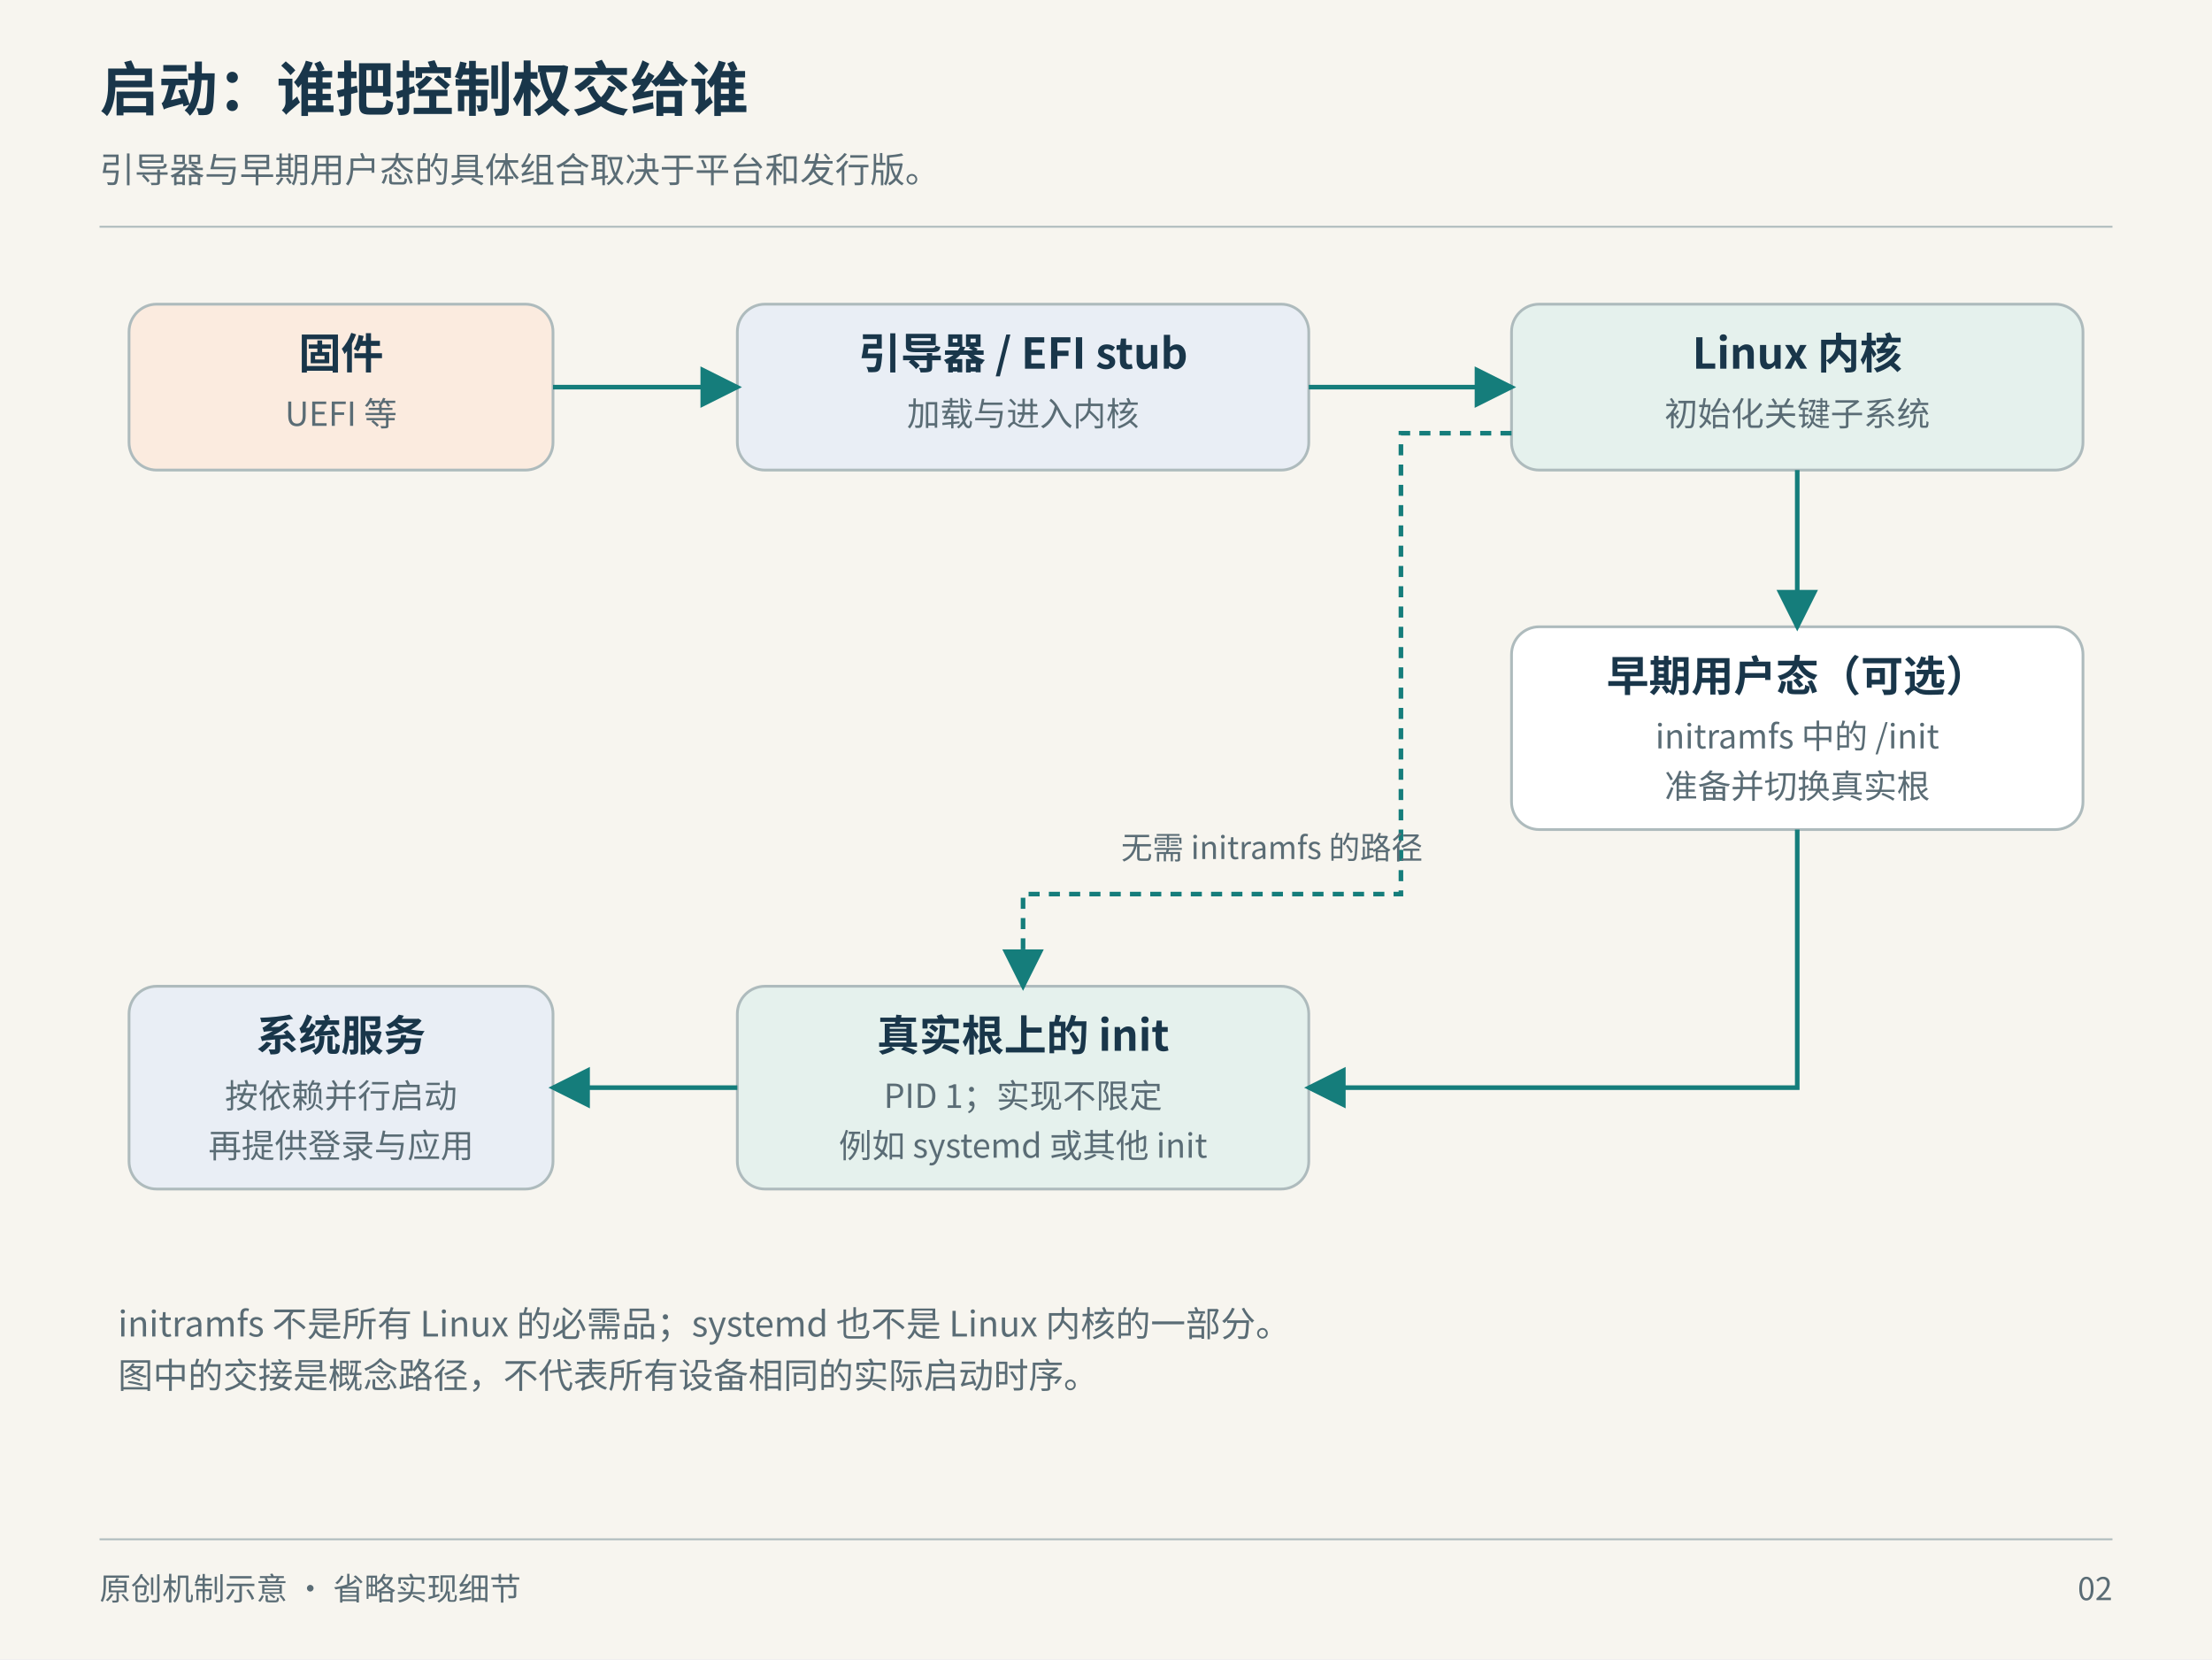
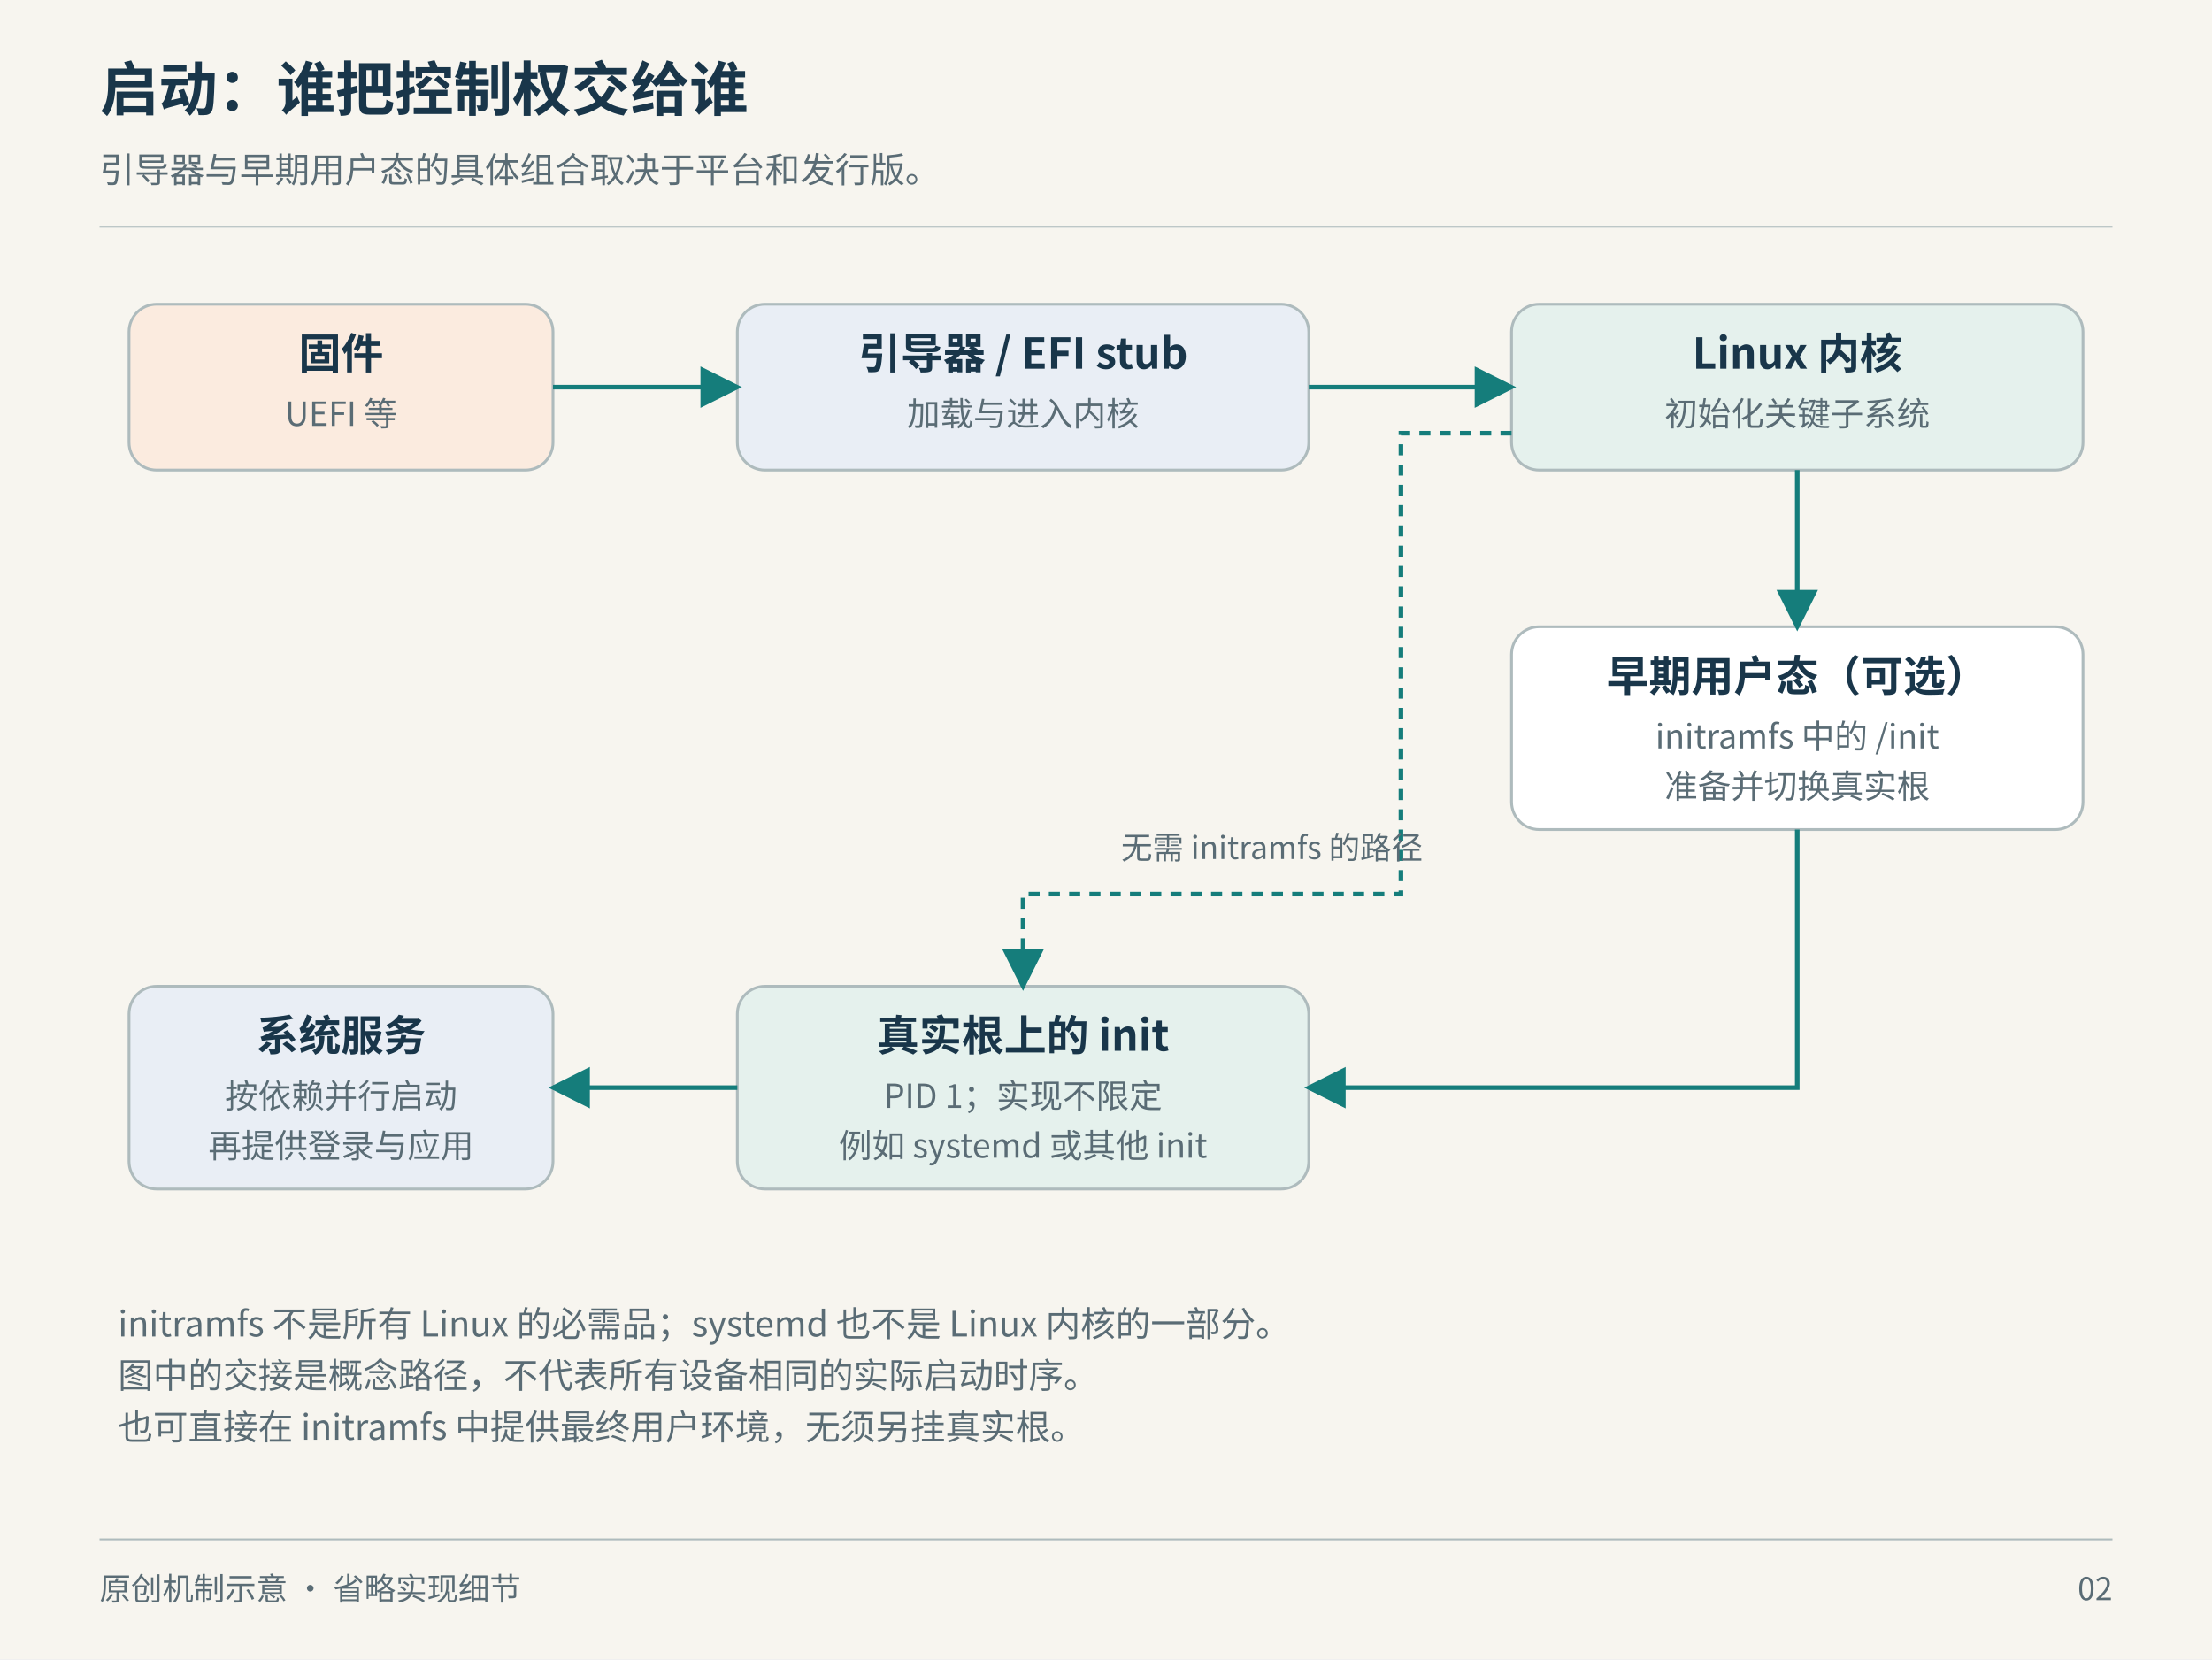
<svg xmlns="http://www.w3.org/2000/svg" width="1200" height="900" viewBox="0 0 1200 900" role="img" aria-labelledby="title desc">
  <defs>
    <marker id="arrow" markerWidth="9" markerHeight="9" refX="8" refY="4.5" orient="auto">
      <path d="M0,0 L9,4.5 L0,9" fill="#157d7b" />
    </marker>
    <marker id="arrowO" markerWidth="9" markerHeight="9" refX="8" refY="4.5" orient="auto">
      <path d="M0,0 L9,4.5 L0,9" fill="#cd713e" />
    </marker>
  </defs>
  <rect width="1200" height="900" fill="#f7f5ef" />
  <style>text{font-family:"Noto Sans SC","Noto Sans CJK SC",sans-serif}.body{font-size:20px}.small{font-size:17px;fill:#5a6c75}</style>
  <text x="54" y="60" font-size="32" fill="#19364a" text-anchor="start" font-weight="700">启动：谁把控制权交给谁</text>
  <text x="54" y="99" font-size="19" fill="#5a6c75" text-anchor="start" font-weight="400">引导器与早期用户态的具体组合取决于平台和发行版。</text>
  <path d="M54 123H1146" stroke="#aebbbd" />
  <rect x="70" y="165" width="230" height="90" rx="15" fill="#fbebdf" stroke="#aebbbd" stroke-width="1.5" />
  <text x="185.0" y="200" font-size="23" fill="#19364a" text-anchor="middle" font-weight="600">固件</text>
  <text x="185.0" y="231" font-size="18" fill="#5a6c75" text-anchor="middle" font-weight="400">UEFI 等</text>
  <rect x="400" y="165" width="310" height="90" rx="15" fill="#e9eef5" stroke="#aebbbd" stroke-width="1.5" />
  <text x="555.0" y="200" font-size="23" fill="#19364a" text-anchor="middle" font-weight="600">引导器 / EFI stub</text>
  <text x="555.0" y="231" font-size="18" fill="#5a6c75" text-anchor="middle" font-weight="400">加载与进入内核</text>
  <rect x="820" y="165" width="310" height="90" rx="15" fill="#e5f1ed" stroke="#aebbbd" stroke-width="1.5" />
  <text x="975.0" y="200" font-size="23" fill="#19364a" text-anchor="middle" font-weight="600">Linux 内核</text>
  <text x="975.0" y="231" font-size="18" fill="#5a6c75" text-anchor="middle" font-weight="400">初始化关键子系统</text>
  <path d="M300 210L400 210" fill="none" stroke="#157d7b" stroke-width="2.5" marker-end="url(#arrow)" />
  <path d="M710 210L820 210" fill="none" stroke="#157d7b" stroke-width="2.5" marker-end="url(#arrow)" />
  <rect x="820" y="340" width="310" height="110" rx="15" fill="#ffffff" stroke="#aebbbd" stroke-width="1.5" />
  <text x="975.0" y="375" font-size="23" fill="#19364a" text-anchor="middle" font-weight="600">早期用户态（可选）</text>
  <text x="975.0" y="406" font-size="18" fill="#5a6c75" text-anchor="middle" font-weight="400">initramfs 中的 /init</text>
  <text x="975.0" y="433" font-size="18" fill="#5a6c75" text-anchor="middle" font-weight="400">准备并切换真实根</text>
  <path d="M975 255L975 340" fill="none" stroke="#157d7b" stroke-width="2.5" marker-end="url(#arrow)" />
  <rect x="400" y="535" width="310" height="110" rx="15" fill="#e5f1ed" stroke="#aebbbd" stroke-width="1.5" />
  <text x="555.0" y="570" font-size="23" fill="#19364a" text-anchor="middle" font-weight="600">真实根上的 init</text>
  <text x="555.0" y="601" font-size="18" fill="#5a6c75" text-anchor="middle" font-weight="400">PID 1；实现不限定</text>
  <text x="555.0" y="628" font-size="18" fill="#5a6c75" text-anchor="middle" font-weight="400">例如 systemd 或其他 init</text>
  <path d="M975,450L975,590L710,590" fill="none" stroke="#157d7b" stroke-width="2.5" marker-end="url(#arrow)" />
  <path d="M820,235L760,235L760,485L555,485L555,535" fill="none" stroke="#157d7b" stroke-width="2.5" marker-end="url(#arrow)" stroke-dasharray="6 5" />
  <text x="690" y="466" font-size="17" fill="#5a6c75" text-anchor="middle" font-weight="400">无需 initramfs 的路径</text>
  <rect x="70" y="535" width="230" height="110" rx="15" fill="#e9eef5" stroke="#aebbbd" stroke-width="1.5" />
  <text x="185.0" y="570" font-size="23" fill="#19364a" text-anchor="middle" font-weight="600">系统服务</text>
  <text x="185.0" y="601" font-size="18" fill="#5a6c75" text-anchor="middle" font-weight="400">按依赖并行启动</text>
  <text x="185.0" y="628" font-size="18" fill="#5a6c75" text-anchor="middle" font-weight="400">再提供登录与应用</text>
  <path d="M400 590L300 590" fill="none" stroke="#157d7b" stroke-width="2.5" marker-end="url(#arrow)" />
  <text x="64" y="725" font-size="19" fill="#5a6c75" text-anchor="start" font-weight="400">initramfs 不是所有 Linux 的必需品；systemd 也不是 Linux 内核的一部分。</text>
  <text x="64" y="753" font-size="19" fill="#5a6c75" text-anchor="start" font-weight="400">图中的交接是概念路径，不代表所有设备相同的实际启动时序。</text>
+   <text x="64" y="781" font-size="19" fill="#5a6c75" text-anchor="start" font-weight="400">也可直接在 initramfs 中提供最终用户环境，无须另挂真实根。</text>
  <path d="M54 835H1146" stroke="#aebbbd" />
  <text x="54" y="868" font-size="17" fill="#5a6c75" text-anchor="start" font-weight="400">原创机制示意 · 省略实现细节</text>
  <text x="1146" y="868" font-size="17" fill="#5a6c75" text-anchor="end" font-weight="400">02</text>
</svg>
